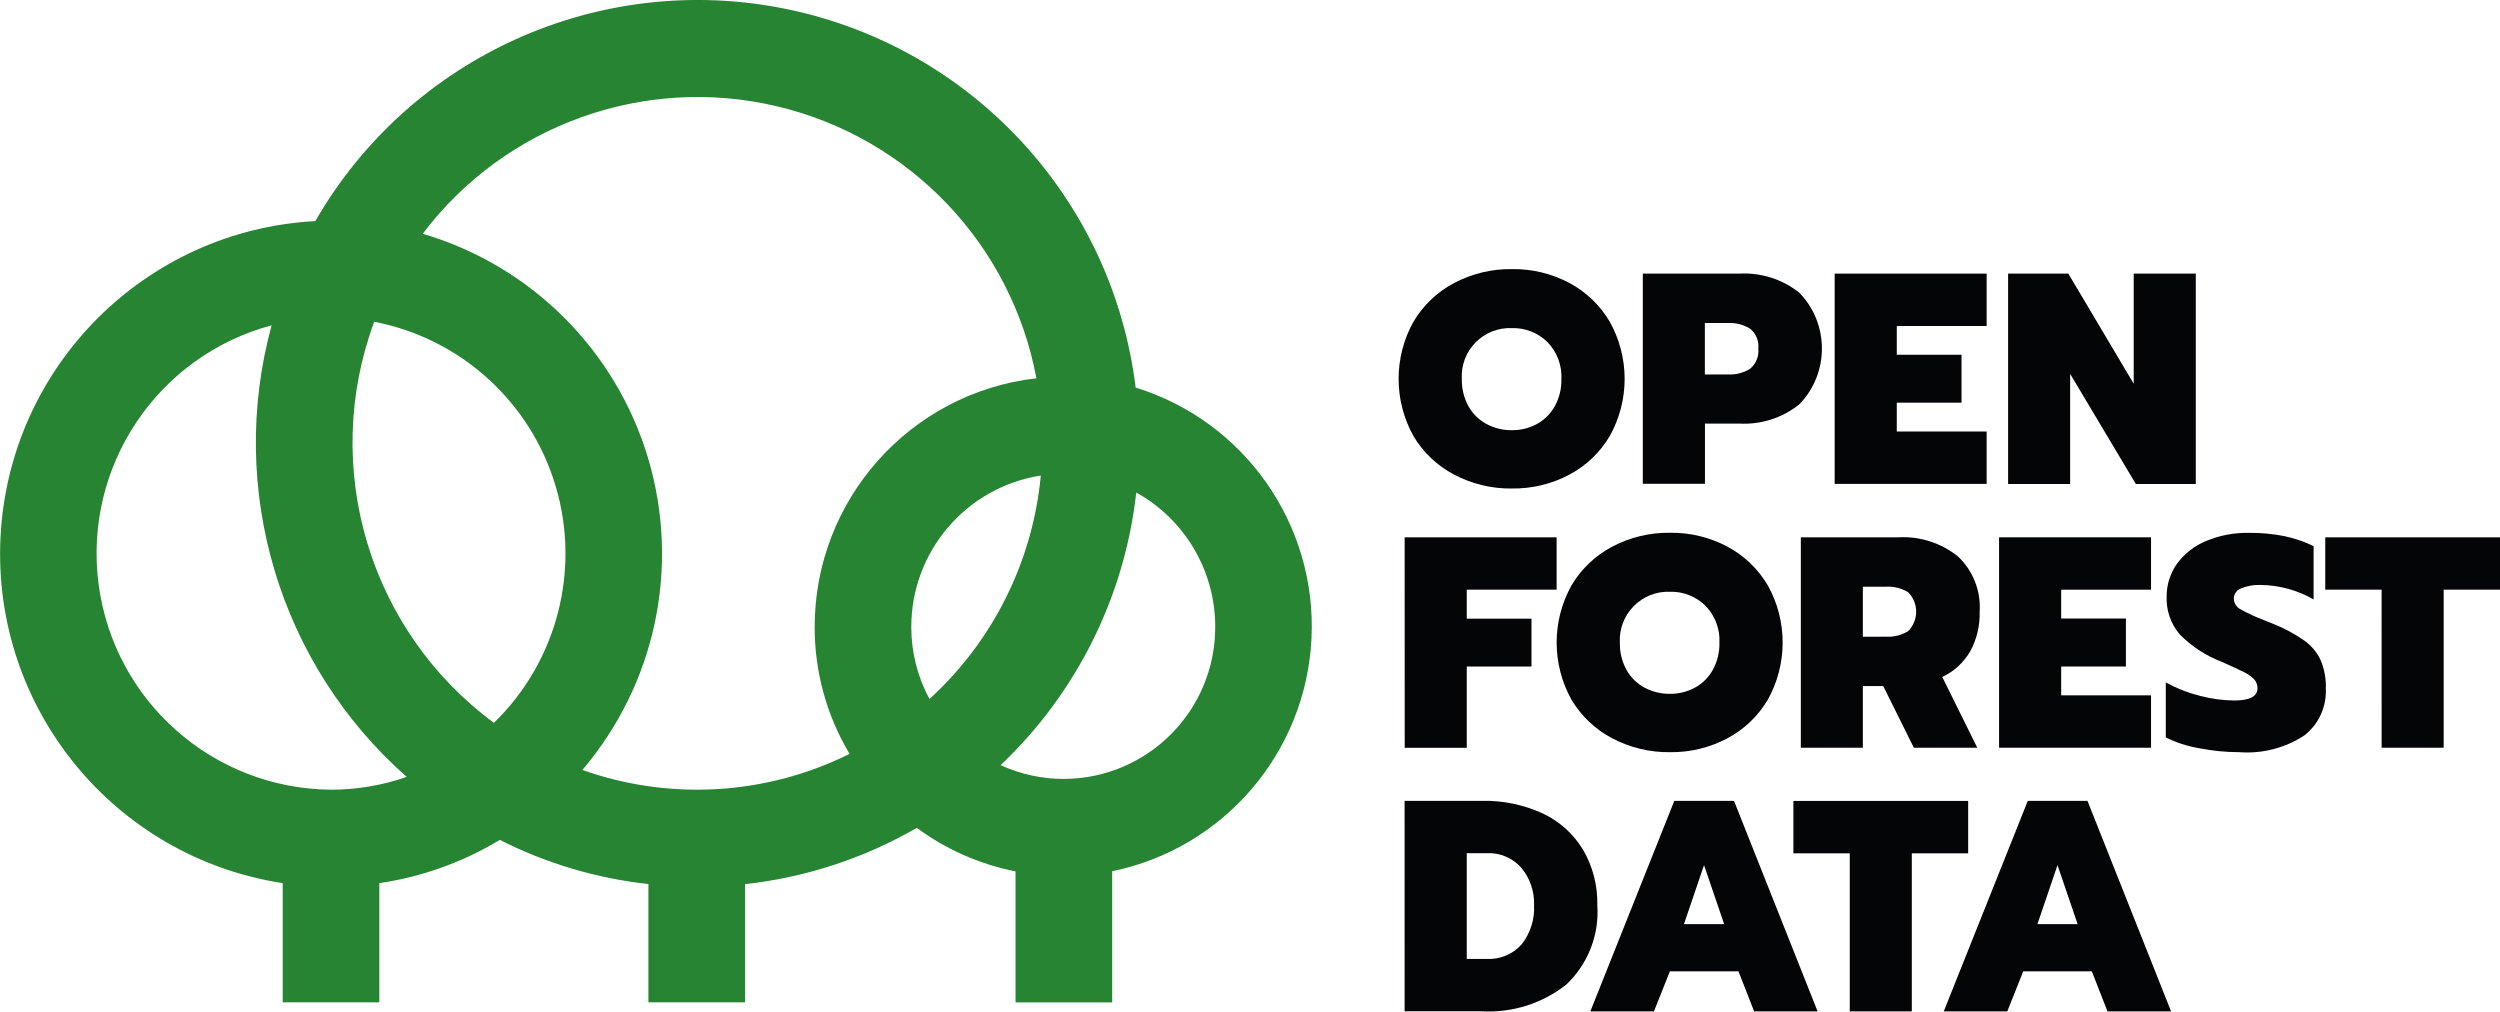
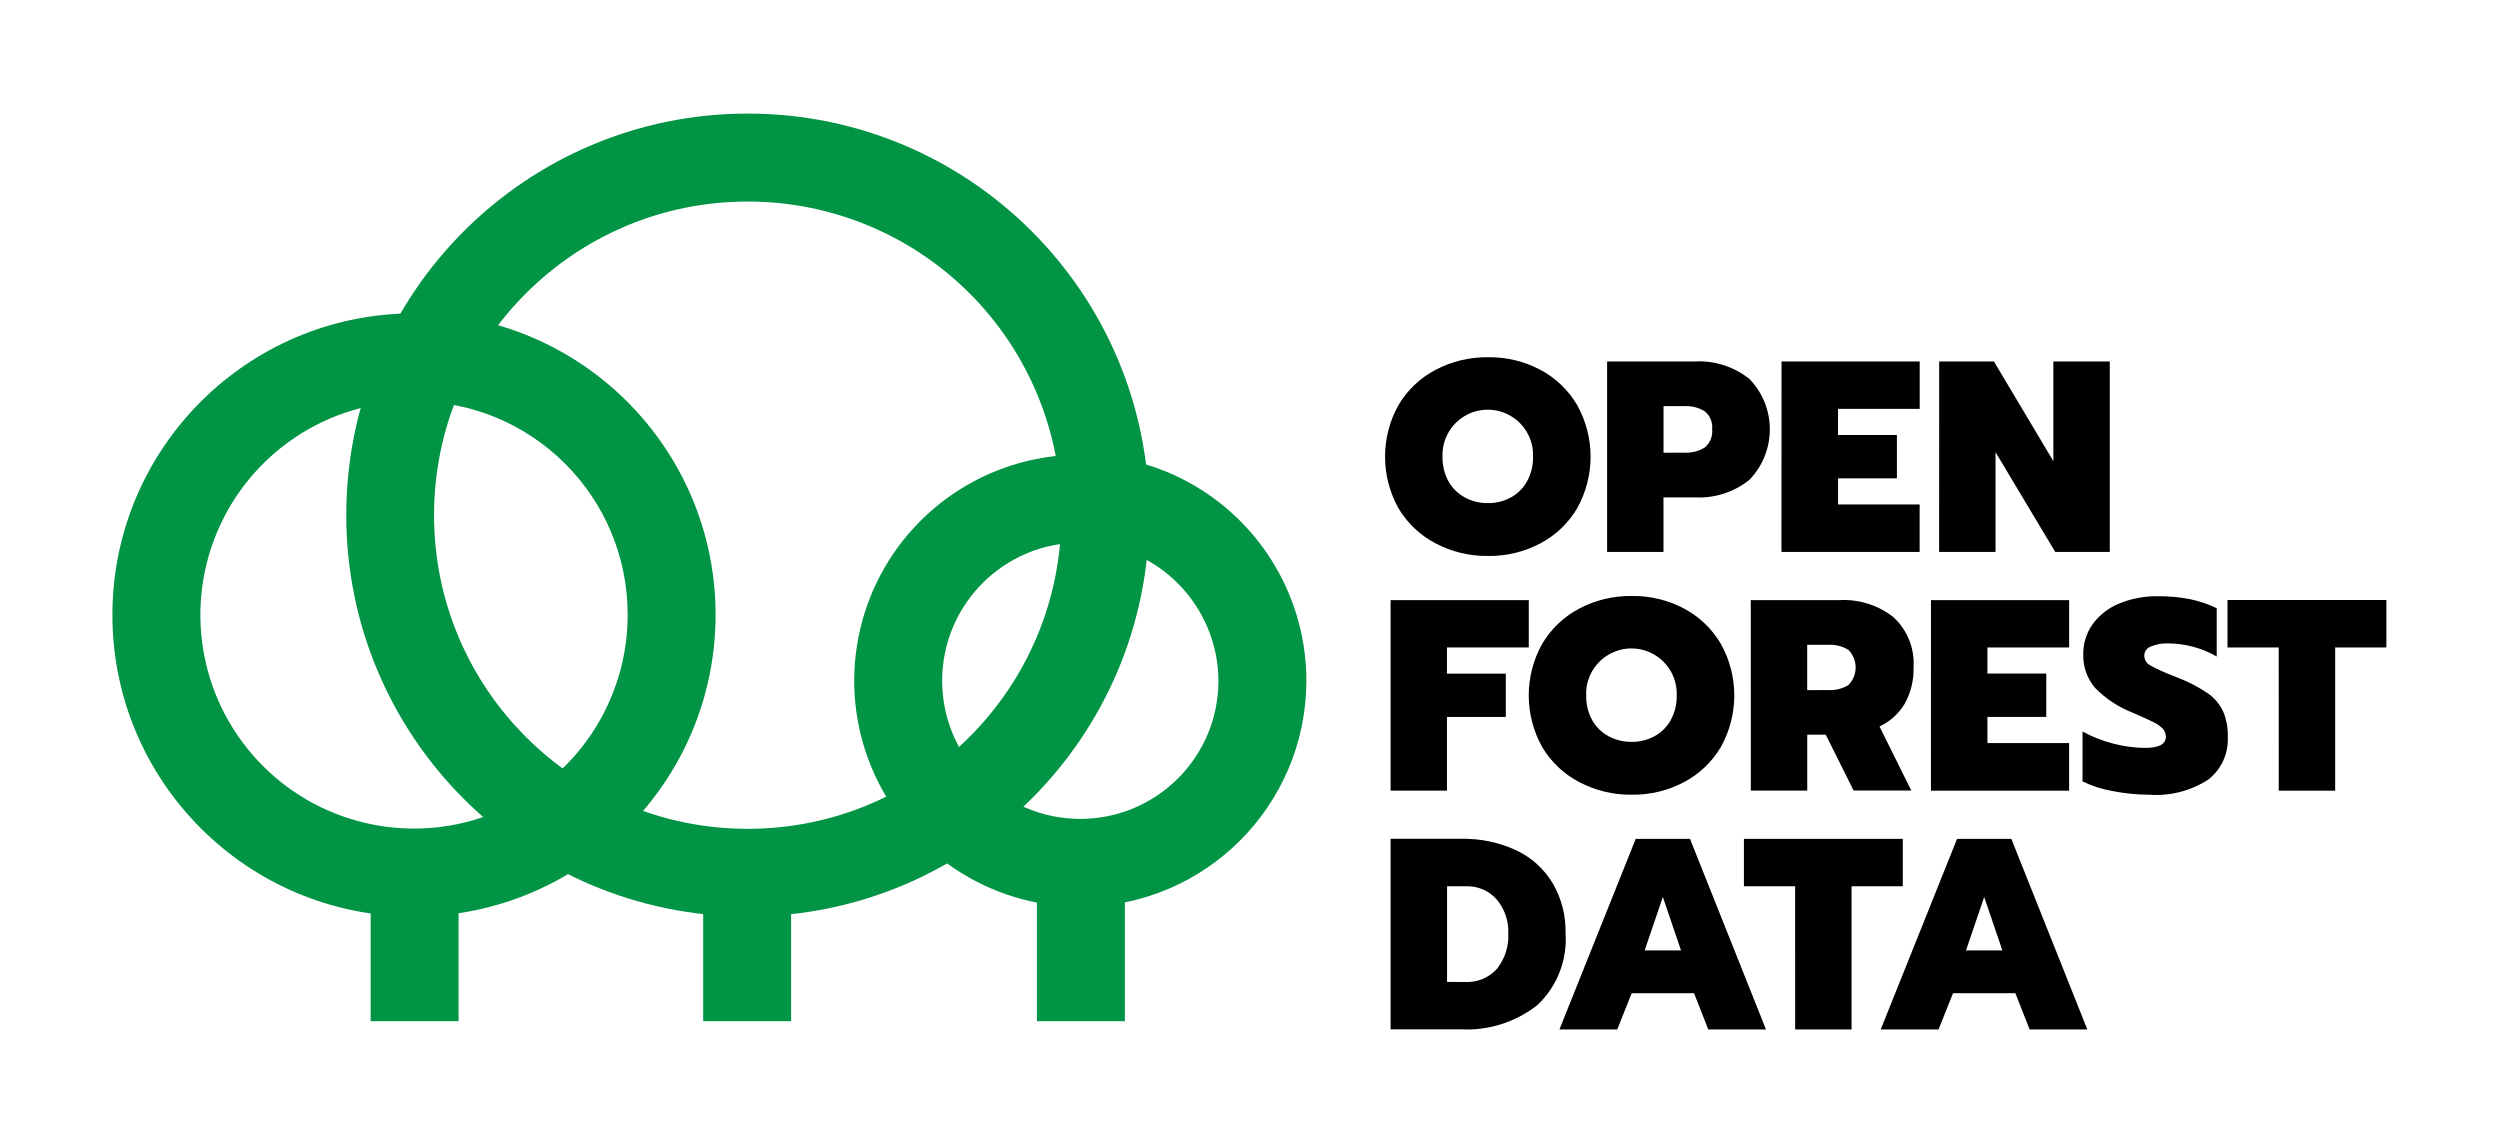
- <svg xmlns="http://www.w3.org/2000/svg" width="103.466" height="41.859" viewBox="0 0 103.466 41.859">
-   <g id="logo_of" transform="translate(0 29)">
-     <g id="Group_706" data-name="Group 706" transform="translate(0 -29)">
-       <g id="Group_709" data-name="Group 709">
-         <g id="Group_707" data-name="Group 707" transform="translate(57.884 11.136)">
-           <path id="Path_1728" data-name="Path 1728" d="M386.612,427.455a2.109,2.109,0,0,0,1.036-.258,1.866,1.866,0,0,0,.738-.734,2.229,2.229,0,0,0,.274-1.128,2.042,2.042,0,0,0-.583-1.531,2.009,2.009,0,0,0-1.466-.574,1.993,1.993,0,0,0-2.073,2.105,2.255,2.255,0,0,0,.274,1.128,1.874,1.874,0,0,0,.744.734A2.179,2.179,0,0,0,386.612,427.455Zm0,2.414a4.978,4.978,0,0,1-2.389-.574,4.251,4.251,0,0,1-1.688-1.6,4.863,4.863,0,0,1,0-4.726,4.277,4.277,0,0,1,1.688-1.607,4.979,4.979,0,0,1,2.389-.574,4.916,4.916,0,0,1,2.378.574,4.286,4.286,0,0,1,1.673,1.607,4.854,4.854,0,0,1,0,4.726,4.26,4.26,0,0,1-1.673,1.6A4.915,4.915,0,0,1,386.612,429.868Z" transform="translate(-381.923 -420.787)" fill="#040506" />
-           <path id="Path_1729" data-name="Path 1729" d="M393.814,425.115a1.559,1.559,0,0,0,.929-.237.953.953,0,0,0,.337-.834.938.938,0,0,0-.337-.821,1.6,1.6,0,0,0-.929-.236h-.946v2.129Zm-3.514-4.173h4a3.659,3.659,0,0,1,2.489.8,3.326,3.326,0,0,1,0,4.6,3.648,3.648,0,0,1-2.489.807h-1.428v2.491H390.3Z" transform="translate(-380.194 -420.754)" fill="#040506" />
-           <path id="Path_1730" data-name="Path 1730" d="M396.882,420.942h6.29v2.168h-3.719V424.3h2.679v1.983h-2.679v1.194h3.719v2.168h-6.29Z" transform="translate(-378.836 -420.754)" fill="#040506" />
-           <path id="Path_1731" data-name="Path 1731" d="M402.832,420.942h2.492l2.707,4.558v-4.558H410.6v8.706h-2.482L405.4,425.09v4.558h-2.568Z" transform="translate(-377.608 -420.754)" fill="#040506" />
-           <path id="Path_1732" data-name="Path 1732" d="M382.129,429.952h6.29v2.168H384.7v1.2h2.679v1.98H384.7v3.365h-2.568Z" transform="translate(-381.88 -418.851)" fill="#040506" />
-           <path id="Path_1733" data-name="Path 1733" d="M392.033,436.463a2.121,2.121,0,0,0,1.036-.257,1.846,1.846,0,0,0,.738-.735,2.225,2.225,0,0,0,.274-1.126,2.042,2.042,0,0,0-.583-1.531,2.008,2.008,0,0,0-1.466-.575,2,2,0,0,0-2.072,2.106,2.262,2.262,0,0,0,.274,1.126,1.863,1.863,0,0,0,.746.735A2.183,2.183,0,0,0,392.033,436.463Zm0,2.415a4.971,4.971,0,0,1-2.387-.574,4.263,4.263,0,0,1-1.689-1.6,4.863,4.863,0,0,1,0-4.726,4.272,4.272,0,0,1,1.689-1.607,4.97,4.97,0,0,1,2.387-.574,4.916,4.916,0,0,1,2.378.574,4.281,4.281,0,0,1,1.674,1.607,4.862,4.862,0,0,1,0,4.726,4.272,4.272,0,0,1-1.674,1.6A4.916,4.916,0,0,1,392.033,438.878Z" transform="translate(-380.804 -418.884)" fill="#040506" />
-           <path id="Path_1734" data-name="Path 1734" d="M399.246,434.065a1.569,1.569,0,0,0,.923-.234,1.144,1.144,0,0,0,0-1.6,1.56,1.56,0,0,0-.923-.234h-.957v2.071Zm-3.524-4.113h4.03a3.633,3.633,0,0,1,2.471.79,2.879,2.879,0,0,1,.9,2.287,3.243,3.243,0,0,1-.4,1.659,2.635,2.635,0,0,1-1.147,1.044l1.449,2.93H400.4l-1.268-2.554h-.843v2.554h-2.567Z" transform="translate(-379.076 -418.851)" fill="#040506" />
-           <path id="Path_1735" data-name="Path 1735" d="M402.522,429.952h6.29v2.168h-3.719v1.193h2.679V435.3h-2.679v1.193h3.719v2.168h-6.29Z" transform="translate(-377.672 -418.851)" fill="#040506" />
-           <path id="Path_1736" data-name="Path 1736" d="M411.282,438.878a8.644,8.644,0,0,1-1.678-.167,4.985,4.985,0,0,1-1.362-.442v-2.278a6.054,6.054,0,0,0,1.432.56,5.785,5.785,0,0,0,1.407.188q.957,0,.957-.511a.535.535,0,0,0-.142-.369,1.549,1.549,0,0,0-.429-.3c-.187-.093-.492-.233-.9-.417A4.88,4.88,0,0,1,408.817,434a2.268,2.268,0,0,1-.54-1.544,2.335,2.335,0,0,1,.43-1.378,2.83,2.83,0,0,1,1.2-.94,4.423,4.423,0,0,1,1.774-.337,7.222,7.222,0,0,1,1.452.132,5.241,5.241,0,0,1,1.227.418v2.206a4.491,4.491,0,0,0-2.208-.6,1.867,1.867,0,0,0-.794.143.448.448,0,0,0-.3.417.509.509,0,0,0,.267.442,7.294,7.294,0,0,0,1.012.466l.274.111a6.592,6.592,0,0,1,1.358.717,2.076,2.076,0,0,1,.686.825,2.828,2.828,0,0,1,.211,1.176,2.325,2.325,0,0,1-.89,1.932A4.329,4.329,0,0,1,411.282,438.878Z" transform="translate(-376.492 -418.884)" fill="#040506" />
-           <path id="Path_1737" data-name="Path 1737" d="M416.045,432.12h-2.332v-2.168h7.233v2.168h-2.332v6.542h-2.568Z" transform="translate(-375.363 -418.851)" fill="#040506" />
-           <path id="Path_1738" data-name="Path 1738" d="M385.5,445.5a1.829,1.829,0,0,0,1.469-.6,2.422,2.422,0,0,0,.516-1.633,2.282,2.282,0,0,0-.52-1.531,1.786,1.786,0,0,0-1.428-.613H384.7V445.5Zm-3.373-6.543h3.214a5.7,5.7,0,0,1,2.513.526,3.877,3.877,0,0,1,1.66,1.5,4.338,4.338,0,0,1,.589,2.285,4.134,4.134,0,0,1-1.275,3.285,5.175,5.175,0,0,1-3.51,1.114h-3.19Z" transform="translate(-381.88 -416.949)" fill="#040506" />
-           <path id="Path_1739" data-name="Path 1739" d="M394.037,444.059l-.832-2.442-.831,2.442Zm-2.063-5.1h2.472l3.459,8.711h-2.627l-.648-1.657h-2.839l-.659,1.657H388.5Z" transform="translate(-380.565 -416.949)" fill="#040506" />
-           <path id="Path_1740" data-name="Path 1740" d="M397.8,441.129h-2.333v-2.168H402.7v2.168h-2.332v6.542H397.8Z" transform="translate(-379.129 -416.949)" fill="#040506" />
-           <path id="Path_1741" data-name="Path 1741" d="M406.164,444.059l-.832-2.442-.831,2.442Zm-2.063-5.1h2.472l3.459,8.711H407.4l-.648-1.657h-2.839l-.659,1.657h-2.63Z" transform="translate(-378.063 -416.949)" fill="#040506" />
-         </g>
-         <g id="Group_708" data-name="Group 708">
-           <path id="Path_1742" data-name="Path 1742" d="M380.94,427.627a18.261,18.261,0,0,0-33.95-6.884,13.79,13.79,0,0,0-1.35,27.4v4.932h4v-4.932a13.44,13.44,0,0,0,4.986-1.79,17.926,17.926,0,0,0,6.15,1.828v4.894h4v-4.89a18.237,18.237,0,0,0,7.107-2.329,10.223,10.223,0,0,0,4.086,1.8v5.424h4v-5.429a10.346,10.346,0,0,0,.965-20.02Zm-33.3,16.648a9.776,9.776,0,0,1-2.459-19.218,18.442,18.442,0,0,0,5.591,18.689A9.505,9.505,0,0,1,347.642,444.275Zm6.742-2.766a14.41,14.41,0,0,1-4.954-16.6,9.771,9.771,0,0,1,4.954,16.6Zm14.717,1.286a14.192,14.192,0,0,1-11.057.663,13.8,13.8,0,0,0-6.608-22.191,14.267,14.267,0,0,1,25.4,5.981,10.359,10.359,0,0,0-9.178,10.3A10.219,10.219,0,0,0,369.1,442.794Zm3.309-2.273a6.228,6.228,0,0,1-.753-2.98,6.339,6.339,0,0,1,5.36-6.268A14.34,14.34,0,0,1,372.41,440.521Zm5.564,3.308a6.282,6.282,0,0,1-2.62-.57,18.352,18.352,0,0,0,5.614-11.283,6.355,6.355,0,0,1,3.268,5.567A6.282,6.282,0,0,1,377.974,443.829Z" transform="translate(-333.94 -411.593)" fill="#278432" />
-         </g>
-       </g>
+ <svg xmlns="http://www.w3.org/2000/svg" width="110" height="50" viewBox="0 0 110 50">
+   <g id="logo" transform="translate(-100 -79)">
+     <g id="Group_911" data-name="Group 911" transform="translate(-169.309 -144.59)">
+       <path id="Path_2185" data-name="Path 2185" d="M404.1,259.01a2.05,2.05,0,0,0,1-.248,1.789,1.789,0,0,0,.713-.707,2.133,2.133,0,0,0,.265-1.085,1.993,1.993,0,1,0-3.983,0,2.17,2.17,0,0,0,.265,1.085,1.806,1.806,0,0,0,.72.707A2.114,2.114,0,0,0,404.1,259.01Zm0,2.325a4.825,4.825,0,0,1-2.308-.553,4.11,4.11,0,0,1-1.632-1.541,4.661,4.661,0,0,1,0-4.549,4.123,4.123,0,0,1,1.632-1.548,4.825,4.825,0,0,1,2.308-.553,4.766,4.766,0,0,1,2.3.553,4.132,4.132,0,0,1,1.618,1.548,4.66,4.66,0,0,1,0,4.549,4.119,4.119,0,0,1-1.618,1.541A4.766,4.766,0,0,1,404.1,261.335Z" transform="translate(-69.316 -13.283)" />
+       <path id="Path_2186" data-name="Path 2186" d="M424.837,257.014a1.522,1.522,0,0,0,.9-.228.918.918,0,0,0,.325-.8.9.9,0,0,0-.325-.791,1.545,1.545,0,0,0-.9-.228h-.915v2.05ZM421.44,253H425.3a3.547,3.547,0,0,1,2.405.774,3.191,3.191,0,0,1,0,4.431,3.53,3.53,0,0,1-2.405.777h-1.38v2.4H421.44Z" transform="translate(-81.418 -13.507)" />
+       <path id="Path_2187" data-name="Path 2187" d="M438.623,253h6.08v2.087h-3.594v1.149H443.7v1.909h-2.589v1.149H444.7v2.087h-6.08Z" transform="translate(-90.927 -13.507)" />
+       <path id="Path_2188" data-name="Path 2188" d="M454.155,253h2.408l2.616,4.388V253h2.482v8.381h-2.4l-2.626-4.388v4.388h-2.482Z" transform="translate(-99.522 -13.507)" />
+       <path id="Path_2189" data-name="Path 2189" d="M400.11,276.518h6.08V278.6h-3.6v1.152h2.589v1.906h-2.589V284.9H400.11Z" transform="translate(-69.615 -26.522)" />
+       <path id="Path_2190" data-name="Path 2190" d="M418.254,282.53a2.042,2.042,0,0,0,1-.248,1.786,1.786,0,0,0,.714-.707,2.138,2.138,0,0,0,.264-1.085,1.993,1.993,0,1,0-3.983,0,2.17,2.17,0,0,0,.264,1.085,1.8,1.8,0,0,0,.72.707A2.108,2.108,0,0,0,418.254,282.53Zm0,2.325a4.826,4.826,0,0,1-2.308-.553,4.109,4.109,0,0,1-1.631-1.541,4.657,4.657,0,0,1,0-4.549,4.122,4.122,0,0,1,1.631-1.548,4.825,4.825,0,0,1,2.308-.553,4.767,4.767,0,0,1,2.3.553,4.13,4.13,0,0,1,1.618,1.548,4.657,4.657,0,0,1,0,4.549,4.117,4.117,0,0,1-1.618,1.541A4.768,4.768,0,0,1,418.254,284.855Z" transform="translate(-77.148 -26.298)" />
+       <path id="Path_2191" data-name="Path 2191" d="M439,280.477a1.519,1.519,0,0,0,.891-.224,1.1,1.1,0,0,0,0-1.544,1.519,1.519,0,0,0-.891-.224h-.924v1.993Zm-3.407-3.959h3.9a3.522,3.522,0,0,1,2.388.76,2.766,2.766,0,0,1,.874,2.2,3.113,3.113,0,0,1-.389,1.6,2.545,2.545,0,0,1-1.109,1l1.4,2.82h-2.539l-1.226-2.459h-.814V284.9h-2.482Z" transform="translate(-89.25 -26.523)" />
+       <path id="Path_2192" data-name="Path 2192" d="M453.345,276.518h6.08V278.6H455.83v1.149h2.589v1.909H455.83v1.149h3.594V284.9h-6.08Z" transform="translate(-99.074 -26.522)" />
+       <path id="Path_2193" data-name="Path 2193" d="M471.215,284.855a8.357,8.357,0,0,1-1.621-.161,4.868,4.868,0,0,1-1.317-.425v-2.194a5.9,5.9,0,0,0,1.384.54,5.658,5.658,0,0,0,1.36.181q.924,0,.924-.493a.513.513,0,0,0-.138-.355,1.473,1.473,0,0,0-.415-.288c-.181-.091-.476-.225-.874-.4a4.713,4.713,0,0,1-1.685-1.1,2.18,2.18,0,0,1-.523-1.487,2.247,2.247,0,0,1,.415-1.326,2.724,2.724,0,0,1,1.156-.9,4.29,4.29,0,0,1,1.715-.325,7.025,7.025,0,0,1,1.4.127,5.078,5.078,0,0,1,1.186.4v2.124a4.351,4.351,0,0,0-2.134-.576,1.817,1.817,0,0,0-.767.138.434.434,0,0,0-.288.4.489.489,0,0,0,.258.425,7.167,7.167,0,0,0,.978.449l.264.107a6.4,6.4,0,0,1,1.313.69,2,2,0,0,1,.663.794,2.713,2.713,0,0,1,.2,1.132,2.233,2.233,0,0,1-.861,1.859A4.2,4.2,0,0,1,471.215,284.855Z" transform="translate(-107.337 -26.298)" />
+       <path id="Path_2194" data-name="Path 2194" d="M484.812,278.6h-2.254v-2.087h6.991V278.6h-2.254v6.3h-2.482Z" transform="translate(-115.239 -26.522)" />
+       <path id="Path_2195" data-name="Path 2195" d="M403.369,306.334a1.768,1.768,0,0,0,1.42-.576,2.318,2.318,0,0,0,.5-1.571,2.191,2.191,0,0,0-.5-1.474,1.728,1.728,0,0,0-1.38-.59h-.814v4.21Zm-3.259-6.3h3.1a5.517,5.517,0,0,1,2.429.506,3.732,3.732,0,0,1,1.6,1.443,4.159,4.159,0,0,1,.569,2.2,3.97,3.97,0,0,1-1.233,3.162,5.015,5.015,0,0,1-3.393,1.072H400.11Z" transform="translate(-69.615 -39.537)" />
+       <path id="Path_2196" data-name="Path 2196" d="M422.094,304.945l-.8-2.351-.8,2.351Zm-1.993-4.908h2.388l3.343,8.385h-2.539l-.626-1.594h-2.744l-.636,1.594h-2.542Z" transform="translate(-78.82 -39.537)" />
+       <path id="Path_2197" data-name="Path 2197" d="M437.172,302.124h-2.254v-2.087h6.991v2.087h-2.254v6.3h-2.482Z" transform="translate(-88.877 -39.538)" />
+       <path id="Path_2198" data-name="Path 2198" d="M453.752,304.945l-.8-2.351-.8,2.351Zm-1.993-4.908h2.388l3.343,8.385h-2.539l-.627-1.594h-2.743l-.636,1.594H448.4Z" transform="translate(-96.339 -39.537)" />
+       <path id="Path_2199" data-name="Path 2199" d="M314.867,263.918a17.665,17.665,0,1,1,17.691-17.691A17.684,17.684,0,0,1,314.867,263.918Zm0-31.46a13.8,13.8,0,1,0,13.823,13.769A13.785,13.785,0,0,0,314.867,232.458Z" transform="translate(-12.683 0)" fill="#009444" />
+       <path id="Path_2200" data-name="Path 2200" d="M357.243,282.083a9.947,9.947,0,1,1,9.92-9.92A9.958,9.958,0,0,1,357.243,282.083Zm0-16.025a6.078,6.078,0,1,0,6.051,6.1A6.112,6.112,0,0,0,357.243,266.058Z" transform="translate(-40.374 -18.593)" fill="#009444" />
+       <path id="Path_2201" data-name="Path 2201" d="M287.552,274.808a13.27,13.27,0,1,1,13.243-13.3A13.285,13.285,0,0,1,287.552,274.808Zm0-22.671a9.4,9.4,0,1,0,9.374,9.374A9.385,9.385,0,0,0,287.552,252.138Z" transform="translate(0 -10.89)" fill="#009444" />
+       <rect id="Rectangle_309" data-name="Rectangle 309" width="3.869" height="6.539" transform="translate(285.618 261.984)" fill="#009444" />
+       <rect id="Rectangle_310" data-name="Rectangle 310" width="3.869" height="6.539" transform="translate(300.249 261.984)" fill="#009444" />
+       <rect id="Rectangle_311" data-name="Rectangle 311" width="3.869" height="6.967" transform="translate(314.934 261.555)" fill="#009444" />
    </g>
+     <rect id="Rectangle_312" data-name="Rectangle 312" width="110" height="50" transform="translate(100 79)" fill="none" />
  </g>
</svg>
